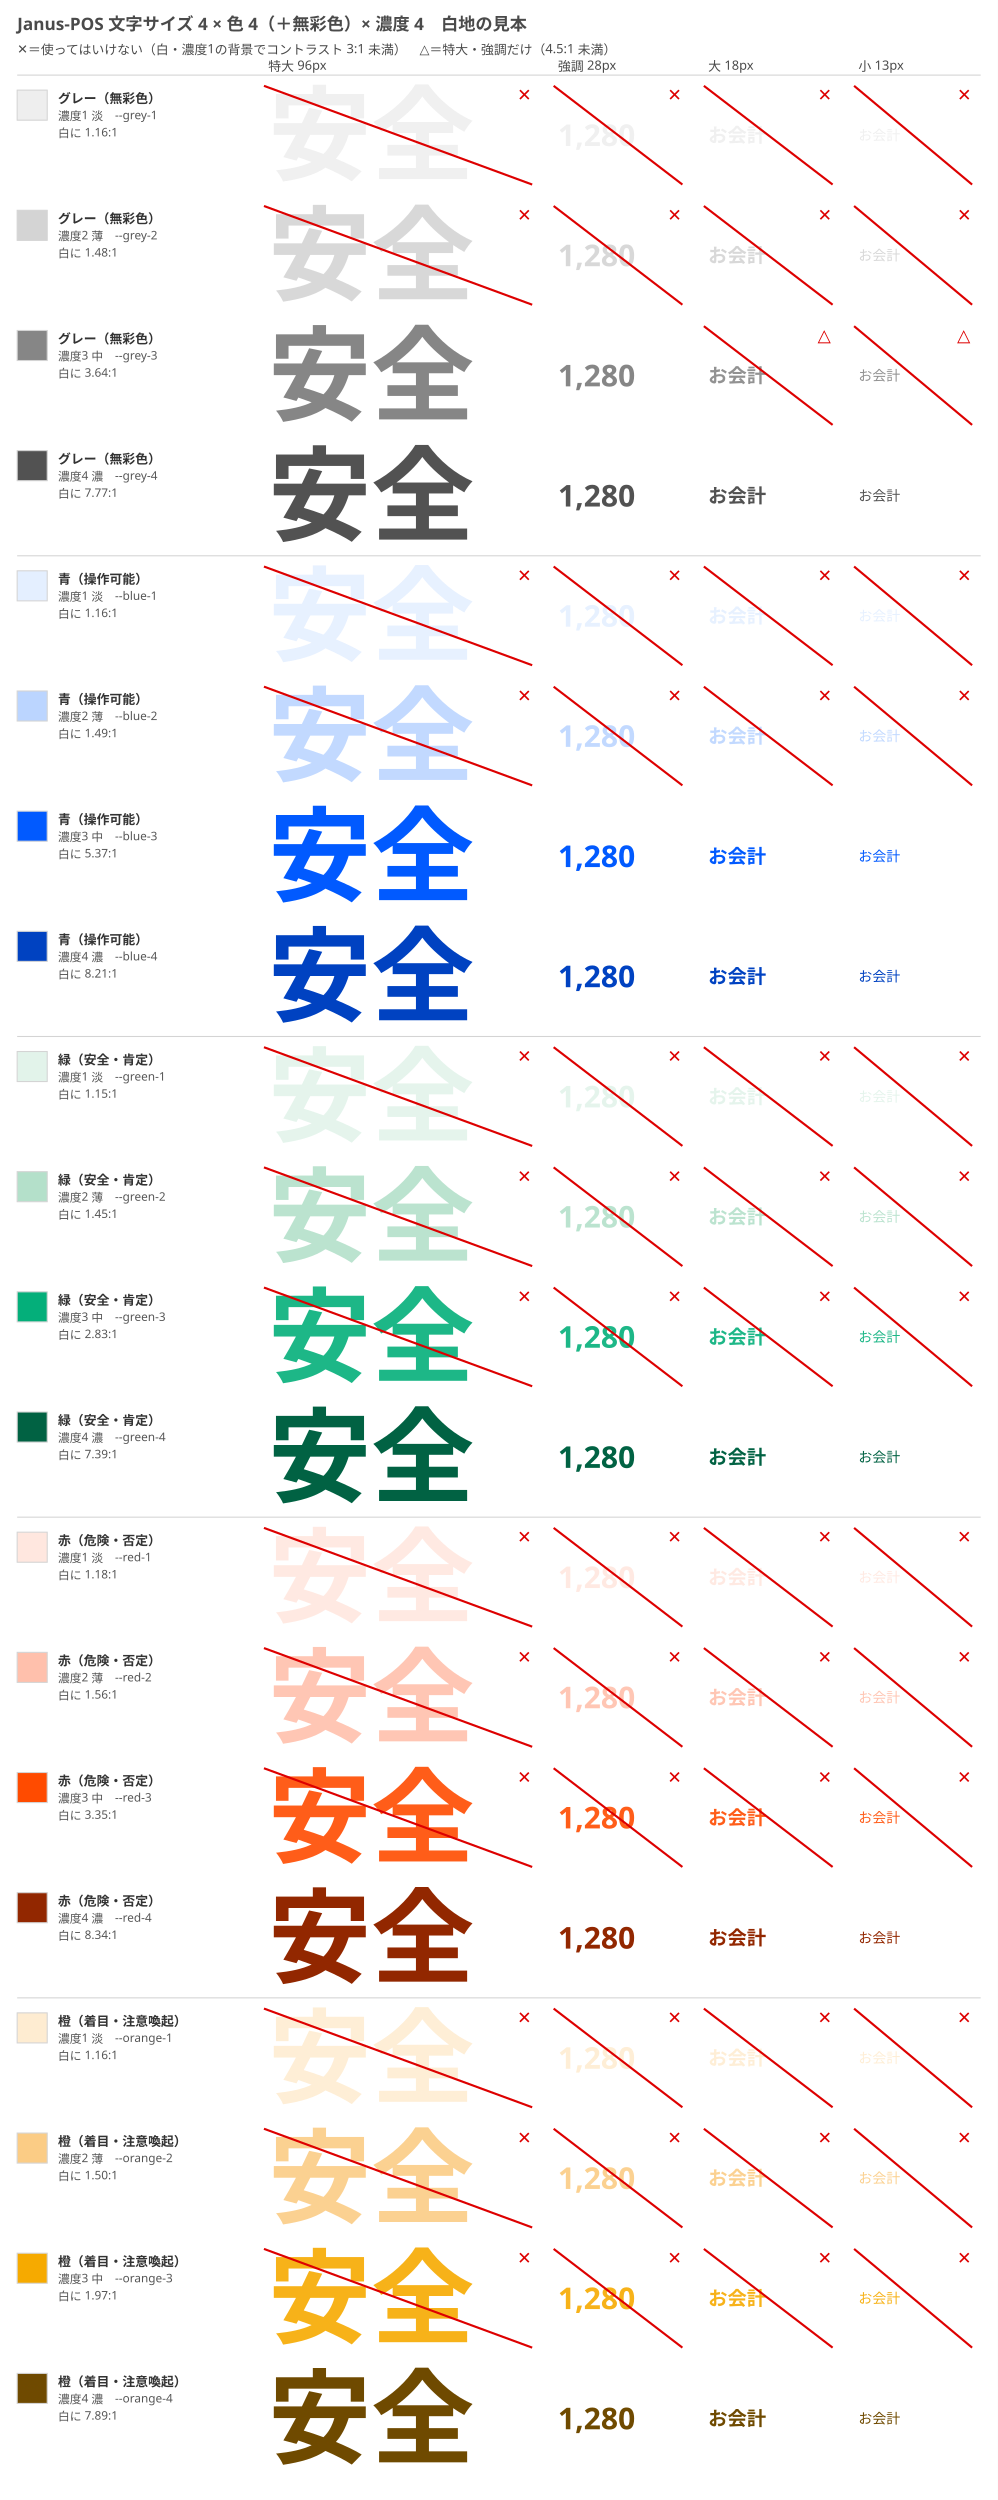
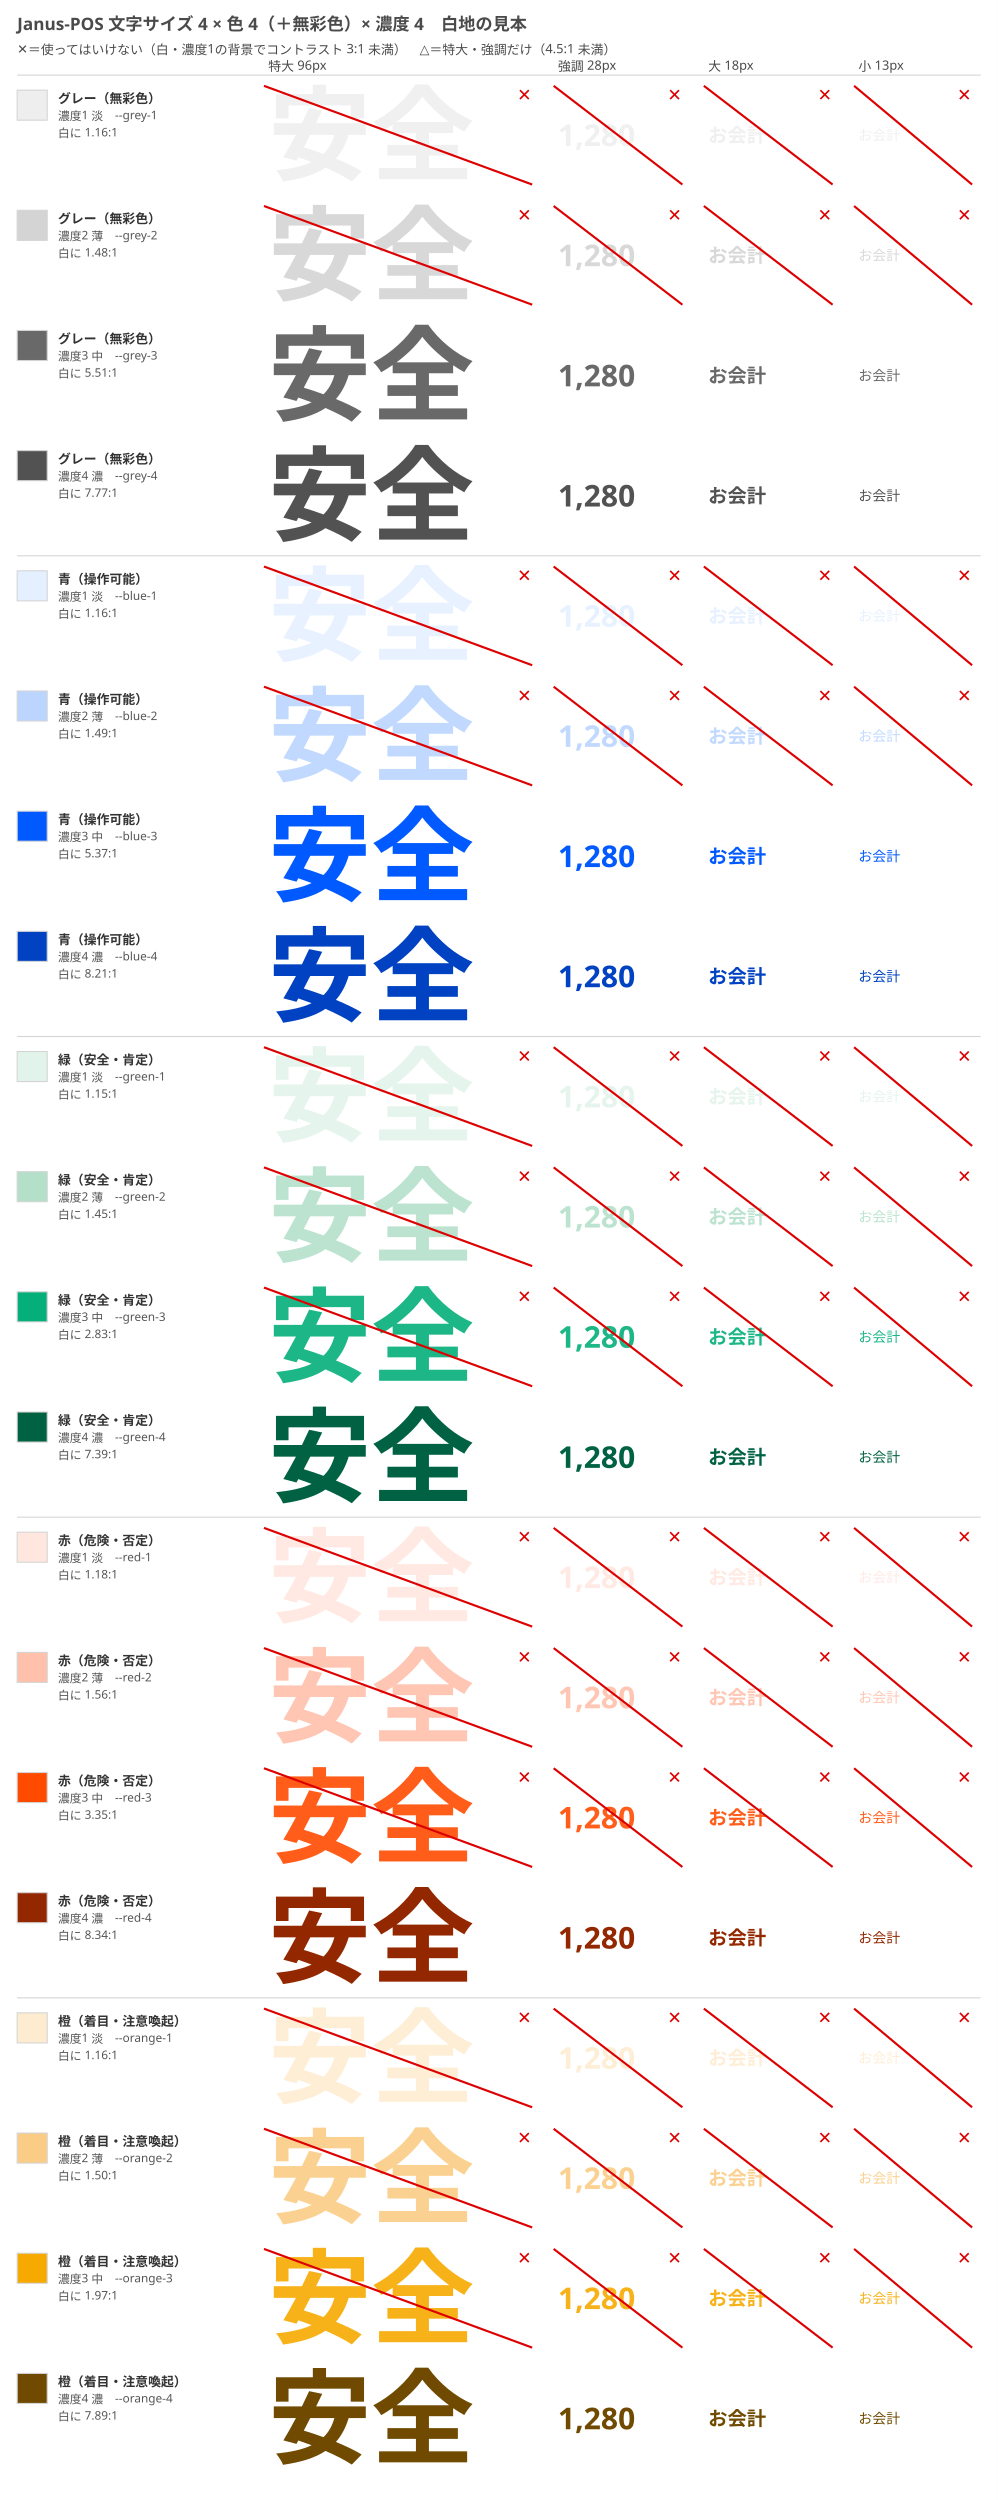
<svg xmlns="http://www.w3.org/2000/svg" width="930" height="2330" viewBox="0 0 930 2330" font-family="'Hiragino Sans','Noto Sans JP',sans-serif">
  <rect width="930" height="2330" fill="#ffffff" />
  <text x="16" y="28" font-size="16" font-weight="700" fill="#4a4a4a">Janus-POS 文字サイズ 4 × 色 4（＋無彩色）× 濃度 4　白地の見本</text>
  <text x="16" y="50" font-size="12" fill="#4a4a4a">✕＝使ってはいけない（白・濃度1の背景でコントラスト 3:1 未満）　△＝特大・強調だけ（4.5:1 未満）</text>
  <text x="250" y="66" font-size="12" fill="#4a4a4a">特大 96px</text>
  <text x="520" y="66" font-size="12" fill="#4a4a4a">強調 28px</text>
  <text x="660" y="66" font-size="12" fill="#4a4a4a">大 18px</text>
  <text x="800" y="66" font-size="12" fill="#4a4a4a">小 13px</text>
  <line x1="16" y1="70" x2="914" y2="70" stroke="#d4d4d4" />
  <rect x="16" y="84" width="28" height="28" fill="#eeeeee" stroke="#d4d4d4" />
  <text x="54" y="96" font-size="12" font-weight="700" fill="#333">グレー（無彩色）</text>
  <text x="54" y="112" font-size="11" fill="#555">濃度1 淡　--grey-1</text>
  <text x="54" y="128" font-size="11" fill="#555">白に 1.16:1</text>
  <text x="250" y="160.56" font-size="96" font-weight="800" fill="#eeeeee" opacity="0.9">安全</text>
  <line x1="246" y1="80" x2="496" y2="172" stroke="#d00" stroke-width="2" />
  <text x="482" y="94" font-size="16" font-weight="700" fill="#d00">✕</text>
  <text x="520" y="136.08" font-size="28" font-weight="700" fill="#eeeeee" opacity="0.9">1,280</text>
  <line x1="516" y1="80" x2="636" y2="172" stroke="#d00" stroke-width="2" />
  <text x="622" y="94" font-size="16" font-weight="700" fill="#d00">✕</text>
  <text x="660" y="132.48" font-size="18" font-weight="700" fill="#eeeeee" opacity="0.9">お会計</text>
  <line x1="656" y1="80" x2="776" y2="172" stroke="#d00" stroke-width="2" />
  <text x="762" y="94" font-size="16" font-weight="700" fill="#d00">✕</text>
  <text x="800" y="130.68" font-size="13" font-weight="400" fill="#eeeeee" opacity="0.9">お会計</text>
  <line x1="796" y1="80" x2="906" y2="172" stroke="#d00" stroke-width="2" />
  <text x="892" y="94" font-size="16" font-weight="700" fill="#d00">✕</text>
  <rect x="16" y="196" width="28" height="28" fill="#d4d4d4" stroke="#d4d4d4" />
  <text x="54" y="208" font-size="12" font-weight="700" fill="#333">グレー（無彩色）</text>
  <text x="54" y="224" font-size="11" fill="#555">濃度2 薄　--grey-2</text>
  <text x="54" y="240" font-size="11" fill="#555">白に 1.48:1</text>
  <text x="250" y="272.56" font-size="96" font-weight="800" fill="#d4d4d4" opacity="0.9">安全</text>
  <line x1="246" y1="192" x2="496" y2="284" stroke="#d00" stroke-width="2" />
  <text x="482" y="206" font-size="16" font-weight="700" fill="#d00">✕</text>
  <text x="520" y="248.08" font-size="28" font-weight="700" fill="#d4d4d4" opacity="0.9">1,280</text>
  <line x1="516" y1="192" x2="636" y2="284" stroke="#d00" stroke-width="2" />
  <text x="622" y="206" font-size="16" font-weight="700" fill="#d00">✕</text>
  <text x="660" y="244.48" font-size="18" font-weight="700" fill="#d4d4d4" opacity="0.9">お会計</text>
  <line x1="656" y1="192" x2="776" y2="284" stroke="#d00" stroke-width="2" />
  <text x="762" y="206" font-size="16" font-weight="700" fill="#d00">✕</text>
  <text x="800" y="242.68" font-size="13" font-weight="400" fill="#d4d4d4" opacity="0.9">お会計</text>
  <line x1="796" y1="192" x2="906" y2="284" stroke="#d00" stroke-width="2" />
  <text x="892" y="206" font-size="16" font-weight="700" fill="#d00">✕</text>
-   <rect x="16" y="308" width="28" height="28" fill="#868686" stroke="#d4d4d4" />
+   <rect x="16" y="308" width="28" height="28" fill="#696969" stroke="#d4d4d4" />
  <text x="54" y="320" font-size="12" font-weight="700" fill="#333">グレー（無彩色）</text>
  <text x="54" y="336" font-size="11" fill="#555">濃度3 中　--grey-3</text>
-   <text x="54" y="352" font-size="11" fill="#555">白に 3.64:1</text>
-   <text x="250" y="384.56" font-size="96" font-weight="800" fill="#868686">安全</text>
-   <text x="520" y="360.08" font-size="28" font-weight="700" fill="#868686">1,280</text>
-   <text x="660" y="356.48" font-size="18" font-weight="700" fill="#868686" opacity="0.9">お会計</text>
-   <line x1="656" y1="304" x2="776" y2="396" stroke="#d00" stroke-width="2" />
-   <text x="762" y="318" font-size="16" font-weight="700" fill="#d00">△</text>
-   <text x="800" y="354.68" font-size="13" font-weight="400" fill="#868686" opacity="0.9">お会計</text>
-   <line x1="796" y1="304" x2="906" y2="396" stroke="#d00" stroke-width="2" />
-   <text x="892" y="318" font-size="16" font-weight="700" fill="#d00">△</text>
+   <text x="54" y="352" font-size="11" fill="#555">白に 5.51:1</text>
+   <text x="250" y="384.56" font-size="96" font-weight="800" fill="#696969">安全</text>
+   <text x="520" y="360.08" font-size="28" font-weight="700" fill="#696969">1,280</text>
+   <text x="660" y="356.48" font-size="18" font-weight="700" fill="#696969">お会計</text>
+   <text x="800" y="354.68" font-size="13" font-weight="400" fill="#696969">お会計</text>
  <rect x="16" y="420" width="28" height="28" fill="#525252" stroke="#d4d4d4" />
  <text x="54" y="432" font-size="12" font-weight="700" fill="#333">グレー（無彩色）</text>
  <text x="54" y="448" font-size="11" fill="#555">濃度4 濃　--grey-4</text>
  <text x="54" y="464" font-size="11" fill="#555">白に 7.77:1</text>
  <text x="250" y="496.56" font-size="96" font-weight="800" fill="#525252">安全</text>
  <text x="520" y="472.08" font-size="28" font-weight="700" fill="#525252">1,280</text>
  <text x="660" y="468.48" font-size="18" font-weight="700" fill="#525252">お会計</text>
  <text x="800" y="466.68" font-size="13" font-weight="400" fill="#525252">お会計</text>
  <line x1="16" y1="518" x2="914" y2="518" stroke="#d4d4d4" />
  <rect x="16" y="532" width="28" height="28" fill="#e4efff" stroke="#d4d4d4" />
  <text x="54" y="544" font-size="12" font-weight="700" fill="#333">青（操作可能）</text>
  <text x="54" y="560" font-size="11" fill="#555">濃度1 淡　--blue-1</text>
  <text x="54" y="576" font-size="11" fill="#555">白に 1.16:1</text>
  <text x="250" y="608.56" font-size="96" font-weight="800" fill="#e4efff" opacity="0.9">安全</text>
  <line x1="246" y1="528" x2="496" y2="620" stroke="#d00" stroke-width="2" />
  <text x="482" y="542" font-size="16" font-weight="700" fill="#d00">✕</text>
  <text x="520" y="584.08" font-size="28" font-weight="700" fill="#e4efff" opacity="0.9">1,280</text>
  <line x1="516" y1="528" x2="636" y2="620" stroke="#d00" stroke-width="2" />
  <text x="622" y="542" font-size="16" font-weight="700" fill="#d00">✕</text>
  <text x="660" y="580.48" font-size="18" font-weight="700" fill="#e4efff" opacity="0.9">お会計</text>
  <line x1="656" y1="528" x2="776" y2="620" stroke="#d00" stroke-width="2" />
  <text x="762" y="542" font-size="16" font-weight="700" fill="#d00">✕</text>
  <text x="800" y="578.68" font-size="13" font-weight="400" fill="#e4efff" opacity="0.9">お会計</text>
  <line x1="796" y1="528" x2="906" y2="620" stroke="#d00" stroke-width="2" />
  <text x="892" y="542" font-size="16" font-weight="700" fill="#d00">✕</text>
  <rect x="16" y="644" width="28" height="28" fill="#bbd5ff" stroke="#d4d4d4" />
  <text x="54" y="656" font-size="12" font-weight="700" fill="#333">青（操作可能）</text>
  <text x="54" y="672" font-size="11" fill="#555">濃度2 薄　--blue-2</text>
  <text x="54" y="688" font-size="11" fill="#555">白に 1.49:1</text>
  <text x="250" y="720.56" font-size="96" font-weight="800" fill="#bbd5ff" opacity="0.9">安全</text>
  <line x1="246" y1="640" x2="496" y2="732" stroke="#d00" stroke-width="2" />
  <text x="482" y="654" font-size="16" font-weight="700" fill="#d00">✕</text>
  <text x="520" y="696.08" font-size="28" font-weight="700" fill="#bbd5ff" opacity="0.9">1,280</text>
  <line x1="516" y1="640" x2="636" y2="732" stroke="#d00" stroke-width="2" />
  <text x="622" y="654" font-size="16" font-weight="700" fill="#d00">✕</text>
  <text x="660" y="692.48" font-size="18" font-weight="700" fill="#bbd5ff" opacity="0.9">お会計</text>
  <line x1="656" y1="640" x2="776" y2="732" stroke="#d00" stroke-width="2" />
  <text x="762" y="654" font-size="16" font-weight="700" fill="#d00">✕</text>
  <text x="800" y="690.68" font-size="13" font-weight="400" fill="#bbd5ff" opacity="0.9">お会計</text>
  <line x1="796" y1="640" x2="906" y2="732" stroke="#d00" stroke-width="2" />
  <text x="892" y="654" font-size="16" font-weight="700" fill="#d00">✕</text>
  <rect x="16" y="756" width="28" height="28" fill="#015aff" stroke="#d4d4d4" />
  <text x="54" y="768" font-size="12" font-weight="700" fill="#333">青（操作可能）</text>
  <text x="54" y="784" font-size="11" fill="#555">濃度3 中　--blue-3</text>
  <text x="54" y="800" font-size="11" fill="#555">白に 5.37:1</text>
  <text x="250" y="832.56" font-size="96" font-weight="800" fill="#015aff">安全</text>
  <text x="520" y="808.08" font-size="28" font-weight="700" fill="#015aff">1,280</text>
  <text x="660" y="804.48" font-size="18" font-weight="700" fill="#015aff">お会計</text>
  <text x="800" y="802.68" font-size="13" font-weight="400" fill="#015aff">お会計</text>
  <rect x="16" y="868" width="28" height="28" fill="#0042c1" stroke="#d4d4d4" />
  <text x="54" y="880" font-size="12" font-weight="700" fill="#333">青（操作可能）</text>
  <text x="54" y="896" font-size="11" fill="#555">濃度4 濃　--blue-4</text>
  <text x="54" y="912" font-size="11" fill="#555">白に 8.21:1</text>
  <text x="250" y="944.56" font-size="96" font-weight="800" fill="#0042c1">安全</text>
  <text x="520" y="920.08" font-size="28" font-weight="700" fill="#0042c1">1,280</text>
  <text x="660" y="916.48" font-size="18" font-weight="700" fill="#0042c1">お会計</text>
  <text x="800" y="914.68" font-size="13" font-weight="400" fill="#0042c1">お会計</text>
  <line x1="16" y1="966" x2="914" y2="966" stroke="#d4d4d4" />
  <rect x="16" y="980" width="28" height="28" fill="#e2f3ea" stroke="#d4d4d4" />
  <text x="54" y="992" font-size="12" font-weight="700" fill="#333">緑（安全・肯定）</text>
  <text x="54" y="1008" font-size="11" fill="#555">濃度1 淡　--green-1</text>
  <text x="54" y="1024" font-size="11" fill="#555">白に 1.15:1</text>
  <text x="250" y="1056.56" font-size="96" font-weight="800" fill="#e2f3ea" opacity="0.9">安全</text>
  <line x1="246" y1="976" x2="496" y2="1068" stroke="#d00" stroke-width="2" />
  <text x="482" y="990" font-size="16" font-weight="700" fill="#d00">✕</text>
  <text x="520" y="1032.08" font-size="28" font-weight="700" fill="#e2f3ea" opacity="0.9">1,280</text>
  <line x1="516" y1="976" x2="636" y2="1068" stroke="#d00" stroke-width="2" />
  <text x="622" y="990" font-size="16" font-weight="700" fill="#d00">✕</text>
  <text x="660" y="1028.48" font-size="18" font-weight="700" fill="#e2f3ea" opacity="0.9">お会計</text>
  <line x1="656" y1="976" x2="776" y2="1068" stroke="#d00" stroke-width="2" />
  <text x="762" y="990" font-size="16" font-weight="700" fill="#d00">✕</text>
  <text x="800" y="1026.68" font-size="13" font-weight="400" fill="#e2f3ea" opacity="0.9">お会計</text>
  <line x1="796" y1="976" x2="906" y2="1068" stroke="#d00" stroke-width="2" />
  <text x="892" y="990" font-size="16" font-weight="700" fill="#d00">✕</text>
  <rect x="16" y="1092" width="28" height="28" fill="#b4e0ca" stroke="#d4d4d4" />
  <text x="54" y="1104" font-size="12" font-weight="700" fill="#333">緑（安全・肯定）</text>
  <text x="54" y="1120" font-size="11" fill="#555">濃度2 薄　--green-2</text>
  <text x="54" y="1136" font-size="11" fill="#555">白に 1.45:1</text>
  <text x="250" y="1168.56" font-size="96" font-weight="800" fill="#b4e0ca" opacity="0.9">安全</text>
  <line x1="246" y1="1088" x2="496" y2="1180" stroke="#d00" stroke-width="2" />
  <text x="482" y="1102" font-size="16" font-weight="700" fill="#d00">✕</text>
  <text x="520" y="1144.08" font-size="28" font-weight="700" fill="#b4e0ca" opacity="0.9">1,280</text>
  <line x1="516" y1="1088" x2="636" y2="1180" stroke="#d00" stroke-width="2" />
  <text x="622" y="1102" font-size="16" font-weight="700" fill="#d00">✕</text>
  <text x="660" y="1140.48" font-size="18" font-weight="700" fill="#b4e0ca" opacity="0.9">お会計</text>
  <line x1="656" y1="1088" x2="776" y2="1180" stroke="#d00" stroke-width="2" />
  <text x="762" y="1102" font-size="16" font-weight="700" fill="#d00">✕</text>
  <text x="800" y="1138.68" font-size="13" font-weight="400" fill="#b4e0ca" opacity="0.9">お会計</text>
  <line x1="796" y1="1088" x2="906" y2="1180" stroke="#d00" stroke-width="2" />
  <text x="892" y="1102" font-size="16" font-weight="700" fill="#d00">✕</text>
  <rect x="16" y="1204" width="28" height="28" fill="#04af7a" stroke="#d4d4d4" />
  <text x="54" y="1216" font-size="12" font-weight="700" fill="#333">緑（安全・肯定）</text>
  <text x="54" y="1232" font-size="11" fill="#555">濃度3 中　--green-3</text>
  <text x="54" y="1248" font-size="11" fill="#555">白に 2.83:1</text>
  <text x="250" y="1280.56" font-size="96" font-weight="800" fill="#04af7a" opacity="0.9">安全</text>
  <line x1="246" y1="1200" x2="496" y2="1292" stroke="#d00" stroke-width="2" />
  <text x="482" y="1214" font-size="16" font-weight="700" fill="#d00">✕</text>
  <text x="520" y="1256.08" font-size="28" font-weight="700" fill="#04af7a" opacity="0.9">1,280</text>
  <line x1="516" y1="1200" x2="636" y2="1292" stroke="#d00" stroke-width="2" />
  <text x="622" y="1214" font-size="16" font-weight="700" fill="#d00">✕</text>
  <text x="660" y="1252.48" font-size="18" font-weight="700" fill="#04af7a" opacity="0.9">お会計</text>
  <line x1="656" y1="1200" x2="776" y2="1292" stroke="#d00" stroke-width="2" />
  <text x="762" y="1214" font-size="16" font-weight="700" fill="#d00">✕</text>
  <text x="800" y="1250.68" font-size="13" font-weight="400" fill="#04af7a" opacity="0.9">お会計</text>
  <line x1="796" y1="1200" x2="906" y2="1292" stroke="#d00" stroke-width="2" />
  <text x="892" y="1214" font-size="16" font-weight="700" fill="#d00">✕</text>
  <rect x="16" y="1316" width="28" height="28" fill="#016243" stroke="#d4d4d4" />
  <text x="54" y="1328" font-size="12" font-weight="700" fill="#333">緑（安全・肯定）</text>
  <text x="54" y="1344" font-size="11" fill="#555">濃度4 濃　--green-4</text>
  <text x="54" y="1360" font-size="11" fill="#555">白に 7.39:1</text>
  <text x="250" y="1392.56" font-size="96" font-weight="800" fill="#016243">安全</text>
  <text x="520" y="1368.08" font-size="28" font-weight="700" fill="#016243">1,280</text>
  <text x="660" y="1364.48" font-size="18" font-weight="700" fill="#016243">お会計</text>
  <text x="800" y="1362.68" font-size="13" font-weight="400" fill="#016243">お会計</text>
  <line x1="16" y1="1414" x2="914" y2="1414" stroke="#d4d4d4" />
  <rect x="16" y="1428" width="28" height="28" fill="#ffe7df" stroke="#d4d4d4" />
  <text x="54" y="1440" font-size="12" font-weight="700" fill="#333">赤（危険・否定）</text>
  <text x="54" y="1456" font-size="11" fill="#555">濃度1 淡　--red-1</text>
  <text x="54" y="1472" font-size="11" fill="#555">白に 1.18:1</text>
  <text x="250" y="1504.56" font-size="96" font-weight="800" fill="#ffe7df" opacity="0.9">安全</text>
  <line x1="246" y1="1424" x2="496" y2="1516" stroke="#d00" stroke-width="2" />
  <text x="482" y="1438" font-size="16" font-weight="700" fill="#d00">✕</text>
  <text x="520" y="1480.08" font-size="28" font-weight="700" fill="#ffe7df" opacity="0.9">1,280</text>
  <line x1="516" y1="1424" x2="636" y2="1516" stroke="#d00" stroke-width="2" />
  <text x="622" y="1438" font-size="16" font-weight="700" fill="#d00">✕</text>
  <text x="660" y="1476.48" font-size="18" font-weight="700" fill="#ffe7df" opacity="0.9">お会計</text>
  <line x1="656" y1="1424" x2="776" y2="1516" stroke="#d00" stroke-width="2" />
  <text x="762" y="1438" font-size="16" font-weight="700" fill="#d00">✕</text>
  <text x="800" y="1474.68" font-size="13" font-weight="400" fill="#ffe7df" opacity="0.9">お会計</text>
  <line x1="796" y1="1424" x2="906" y2="1516" stroke="#d00" stroke-width="2" />
  <text x="892" y="1438" font-size="16" font-weight="700" fill="#d00">✕</text>
  <rect x="16" y="1540" width="28" height="28" fill="#ffc0ac" stroke="#d4d4d4" />
  <text x="54" y="1552" font-size="12" font-weight="700" fill="#333">赤（危険・否定）</text>
  <text x="54" y="1568" font-size="11" fill="#555">濃度2 薄　--red-2</text>
  <text x="54" y="1584" font-size="11" fill="#555">白に 1.56:1</text>
  <text x="250" y="1616.56" font-size="96" font-weight="800" fill="#ffc0ac" opacity="0.9">安全</text>
  <line x1="246" y1="1536" x2="496" y2="1628" stroke="#d00" stroke-width="2" />
  <text x="482" y="1550" font-size="16" font-weight="700" fill="#d00">✕</text>
  <text x="520" y="1592.08" font-size="28" font-weight="700" fill="#ffc0ac" opacity="0.9">1,280</text>
  <line x1="516" y1="1536" x2="636" y2="1628" stroke="#d00" stroke-width="2" />
  <text x="622" y="1550" font-size="16" font-weight="700" fill="#d00">✕</text>
  <text x="660" y="1588.48" font-size="18" font-weight="700" fill="#ffc0ac" opacity="0.9">お会計</text>
  <line x1="656" y1="1536" x2="776" y2="1628" stroke="#d00" stroke-width="2" />
  <text x="762" y="1550" font-size="16" font-weight="700" fill="#d00">✕</text>
  <text x="800" y="1586.68" font-size="13" font-weight="400" fill="#ffc0ac" opacity="0.9">お会計</text>
  <line x1="796" y1="1536" x2="906" y2="1628" stroke="#d00" stroke-width="2" />
  <text x="892" y="1550" font-size="16" font-weight="700" fill="#d00">✕</text>
  <rect x="16" y="1652" width="28" height="28" fill="#ff4b00" stroke="#d4d4d4" />
  <text x="54" y="1664" font-size="12" font-weight="700" fill="#333">赤（危険・否定）</text>
  <text x="54" y="1680" font-size="11" fill="#555">濃度3 中　--red-3</text>
  <text x="54" y="1696" font-size="11" fill="#555">白に 3.35:1</text>
  <text x="250" y="1728.56" font-size="96" font-weight="800" fill="#ff4b00" opacity="0.9">安全</text>
  <line x1="246" y1="1648" x2="496" y2="1740" stroke="#d00" stroke-width="2" />
  <text x="482" y="1662" font-size="16" font-weight="700" fill="#d00">✕</text>
  <text x="520" y="1704.08" font-size="28" font-weight="700" fill="#ff4b00" opacity="0.9">1,280</text>
  <line x1="516" y1="1648" x2="636" y2="1740" stroke="#d00" stroke-width="2" />
  <text x="622" y="1662" font-size="16" font-weight="700" fill="#d00">✕</text>
  <text x="660" y="1700.48" font-size="18" font-weight="700" fill="#ff4b00" opacity="0.9">お会計</text>
  <line x1="656" y1="1648" x2="776" y2="1740" stroke="#d00" stroke-width="2" />
  <text x="762" y="1662" font-size="16" font-weight="700" fill="#d00">✕</text>
  <text x="800" y="1698.68" font-size="13" font-weight="400" fill="#ff4b00" opacity="0.9">お会計</text>
  <line x1="796" y1="1648" x2="906" y2="1740" stroke="#d00" stroke-width="2" />
  <text x="892" y="1662" font-size="16" font-weight="700" fill="#d00">✕</text>
  <rect x="16" y="1764" width="28" height="28" fill="#922700" stroke="#d4d4d4" />
  <text x="54" y="1776" font-size="12" font-weight="700" fill="#333">赤（危険・否定）</text>
  <text x="54" y="1792" font-size="11" fill="#555">濃度4 濃　--red-4</text>
  <text x="54" y="1808" font-size="11" fill="#555">白に 8.34:1</text>
  <text x="250" y="1840.56" font-size="96" font-weight="800" fill="#922700">安全</text>
  <text x="520" y="1816.08" font-size="28" font-weight="700" fill="#922700">1,280</text>
  <text x="660" y="1812.48" font-size="18" font-weight="700" fill="#922700">お会計</text>
  <text x="800" y="1810.68" font-size="13" font-weight="400" fill="#922700">お会計</text>
  <line x1="16" y1="1862" x2="914" y2="1862" stroke="#d4d4d4" />
  <rect x="16" y="1876" width="28" height="28" fill="#feecd1" stroke="#d4d4d4" />
  <text x="54" y="1888" font-size="12" font-weight="700" fill="#333">橙（着目・注意喚起）</text>
  <text x="54" y="1904" font-size="11" fill="#555">濃度1 淡　--orange-1</text>
  <text x="54" y="1920" font-size="11" fill="#555">白に 1.16:1</text>
  <text x="250" y="1952.56" font-size="96" font-weight="800" fill="#feecd1" opacity="0.9">安全</text>
  <line x1="246" y1="1872" x2="496" y2="1964" stroke="#d00" stroke-width="2" />
  <text x="482" y="1886" font-size="16" font-weight="700" fill="#d00">✕</text>
  <text x="520" y="1928.08" font-size="28" font-weight="700" fill="#feecd1" opacity="0.9">1,280</text>
  <line x1="516" y1="1872" x2="636" y2="1964" stroke="#d00" stroke-width="2" />
  <text x="622" y="1886" font-size="16" font-weight="700" fill="#d00">✕</text>
  <text x="660" y="1924.48" font-size="18" font-weight="700" fill="#feecd1" opacity="0.9">お会計</text>
  <line x1="656" y1="1872" x2="776" y2="1964" stroke="#d00" stroke-width="2" />
  <text x="762" y="1886" font-size="16" font-weight="700" fill="#d00">✕</text>
  <text x="800" y="1922.68" font-size="13" font-weight="400" fill="#feecd1" opacity="0.9">お会計</text>
  <line x1="796" y1="1872" x2="906" y2="1964" stroke="#d00" stroke-width="2" />
  <text x="892" y="1886" font-size="16" font-weight="700" fill="#d00">✕</text>
  <rect x="16" y="1988" width="28" height="28" fill="#fbcc85" stroke="#d4d4d4" />
  <text x="54" y="2000" font-size="12" font-weight="700" fill="#333">橙（着目・注意喚起）</text>
  <text x="54" y="2016" font-size="11" fill="#555">濃度2 薄　--orange-2</text>
  <text x="54" y="2032" font-size="11" fill="#555">白に 1.50:1</text>
  <text x="250" y="2064.56" font-size="96" font-weight="800" fill="#fbcc85" opacity="0.9">安全</text>
  <line x1="246" y1="1984" x2="496" y2="2076" stroke="#d00" stroke-width="2" />
  <text x="482" y="1998" font-size="16" font-weight="700" fill="#d00">✕</text>
  <text x="520" y="2040.08" font-size="28" font-weight="700" fill="#fbcc85" opacity="0.9">1,280</text>
  <line x1="516" y1="1984" x2="636" y2="2076" stroke="#d00" stroke-width="2" />
  <text x="622" y="1998" font-size="16" font-weight="700" fill="#d00">✕</text>
  <text x="660" y="2036.48" font-size="18" font-weight="700" fill="#fbcc85" opacity="0.9">お会計</text>
  <line x1="656" y1="1984" x2="776" y2="2076" stroke="#d00" stroke-width="2" />
  <text x="762" y="1998" font-size="16" font-weight="700" fill="#d00">✕</text>
  <text x="800" y="2034.68" font-size="13" font-weight="400" fill="#fbcc85" opacity="0.9">お会計</text>
  <line x1="796" y1="1984" x2="906" y2="2076" stroke="#d00" stroke-width="2" />
  <text x="892" y="1998" font-size="16" font-weight="700" fill="#d00">✕</text>
  <rect x="16" y="2100" width="28" height="28" fill="#f6aa00" stroke="#d4d4d4" />
  <text x="54" y="2112" font-size="12" font-weight="700" fill="#333">橙（着目・注意喚起）</text>
  <text x="54" y="2128" font-size="11" fill="#555">濃度3 中　--orange-3</text>
  <text x="54" y="2144" font-size="11" fill="#555">白に 1.97:1</text>
  <text x="250" y="2176.56" font-size="96" font-weight="800" fill="#f6aa00" opacity="0.9">安全</text>
  <line x1="246" y1="2096" x2="496" y2="2188" stroke="#d00" stroke-width="2" />
  <text x="482" y="2110" font-size="16" font-weight="700" fill="#d00">✕</text>
  <text x="520" y="2152.08" font-size="28" font-weight="700" fill="#f6aa00" opacity="0.9">1,280</text>
  <line x1="516" y1="2096" x2="636" y2="2188" stroke="#d00" stroke-width="2" />
  <text x="622" y="2110" font-size="16" font-weight="700" fill="#d00">✕</text>
  <text x="660" y="2148.48" font-size="18" font-weight="700" fill="#f6aa00" opacity="0.9">お会計</text>
  <line x1="656" y1="2096" x2="776" y2="2188" stroke="#d00" stroke-width="2" />
  <text x="762" y="2110" font-size="16" font-weight="700" fill="#d00">✕</text>
  <text x="800" y="2146.68" font-size="13" font-weight="400" fill="#f6aa00" opacity="0.9">お会計</text>
  <line x1="796" y1="2096" x2="906" y2="2188" stroke="#d00" stroke-width="2" />
  <text x="892" y="2110" font-size="16" font-weight="700" fill="#d00">✕</text>
  <rect x="16" y="2212" width="28" height="28" fill="#6f4a00" stroke="#d4d4d4" />
  <text x="54" y="2224" font-size="12" font-weight="700" fill="#333">橙（着目・注意喚起）</text>
  <text x="54" y="2240" font-size="11" fill="#555">濃度4 濃　--orange-4</text>
  <text x="54" y="2256" font-size="11" fill="#555">白に 7.89:1</text>
  <text x="250" y="2288.56" font-size="96" font-weight="800" fill="#6f4a00">安全</text>
  <text x="520" y="2264.08" font-size="28" font-weight="700" fill="#6f4a00">1,280</text>
  <text x="660" y="2260.48" font-size="18" font-weight="700" fill="#6f4a00">お会計</text>
  <text x="800" y="2258.68" font-size="13" font-weight="400" fill="#6f4a00">お会計</text>
</svg>
